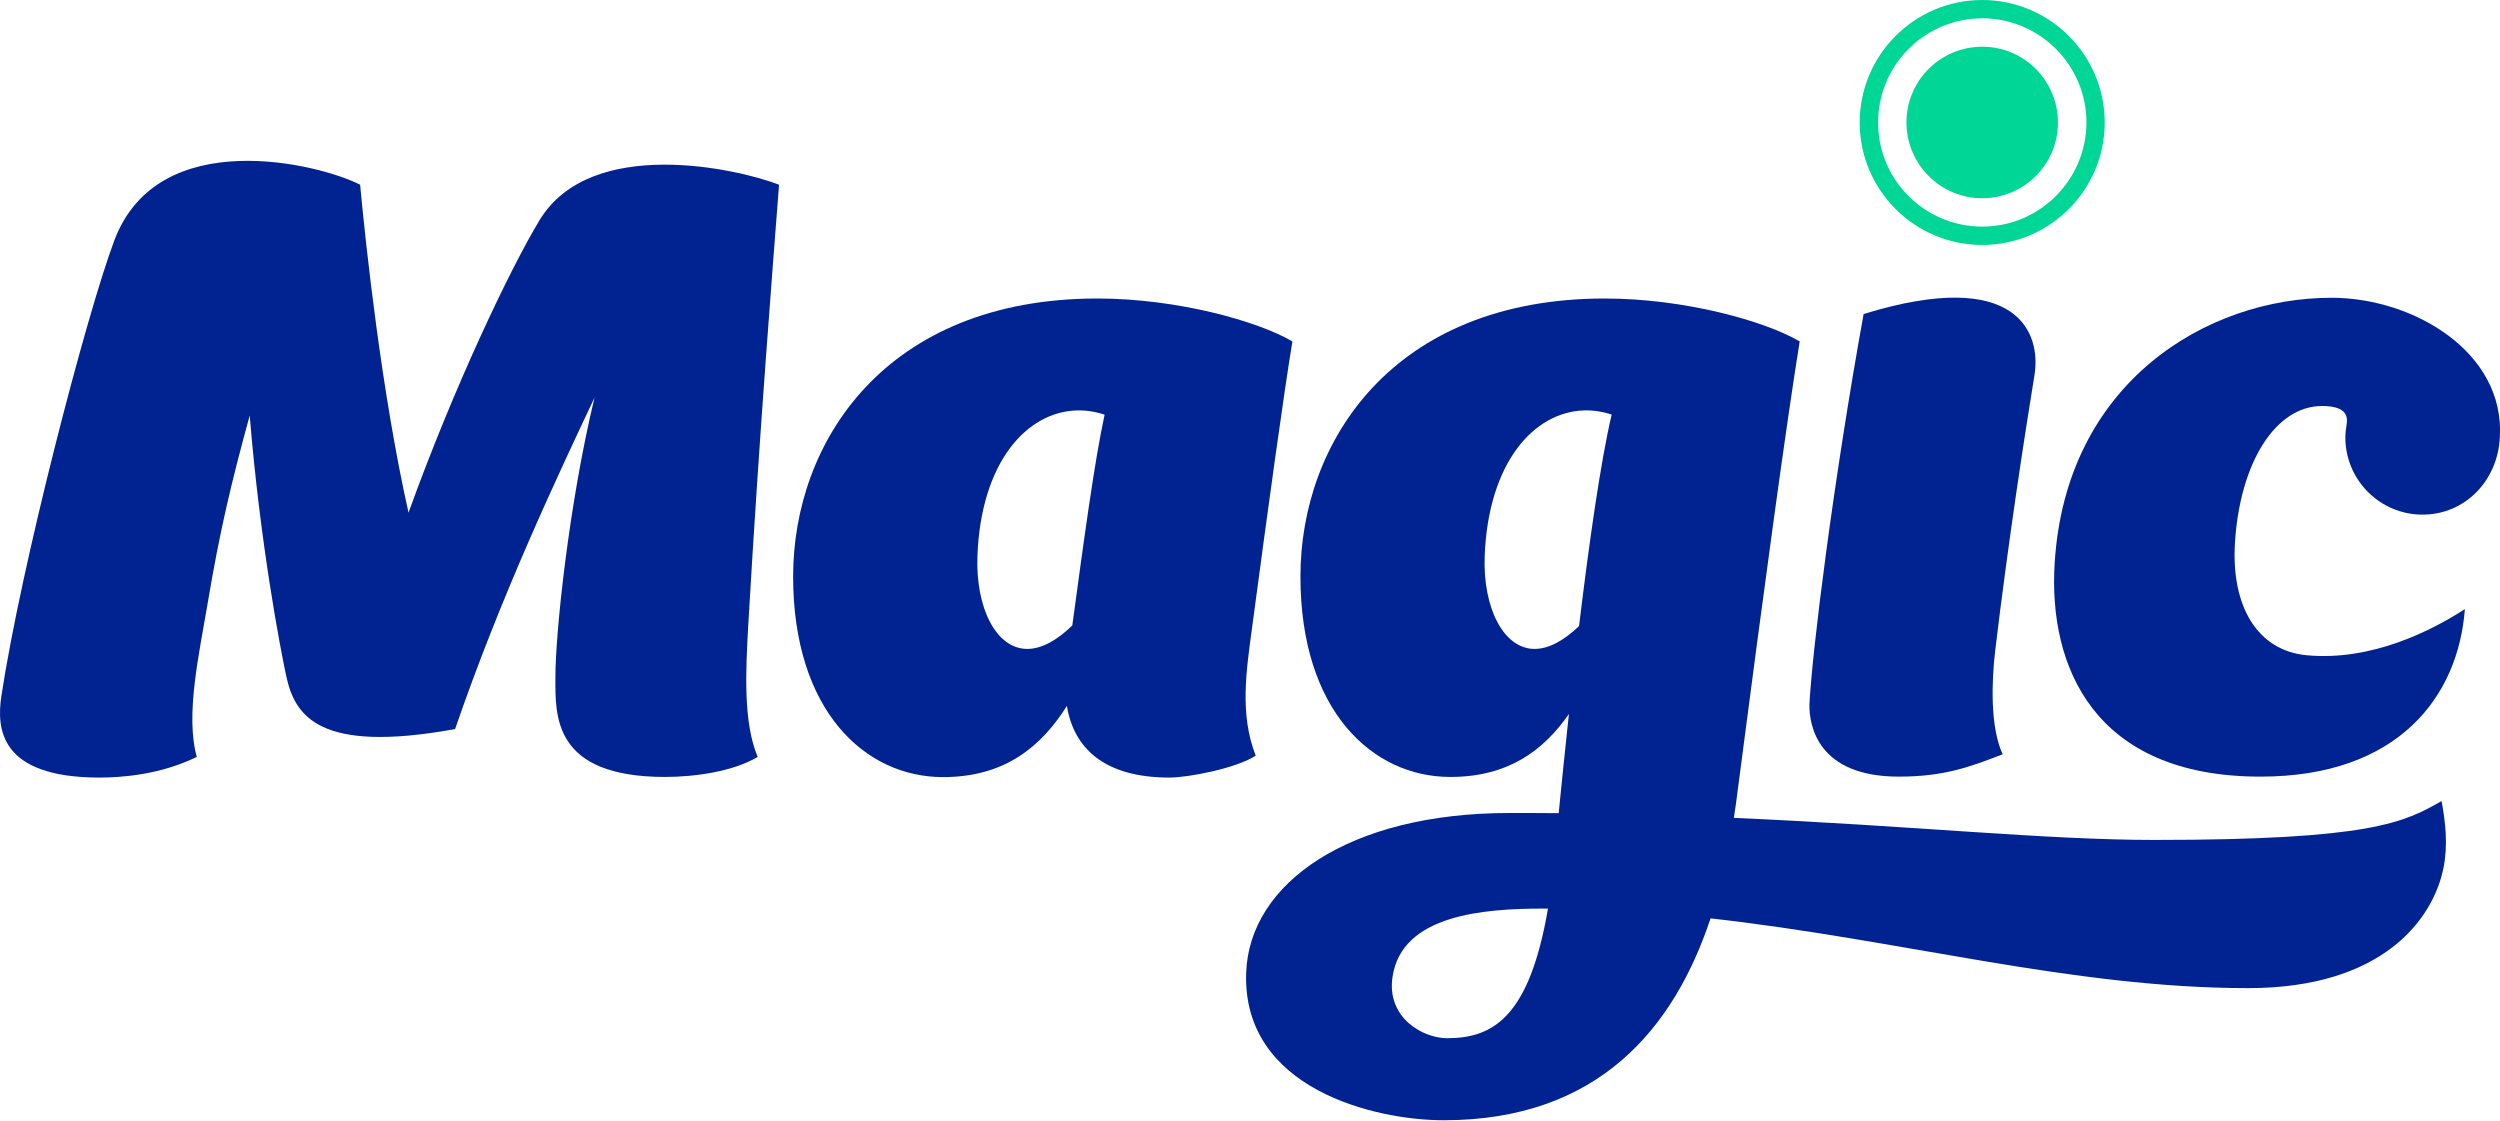
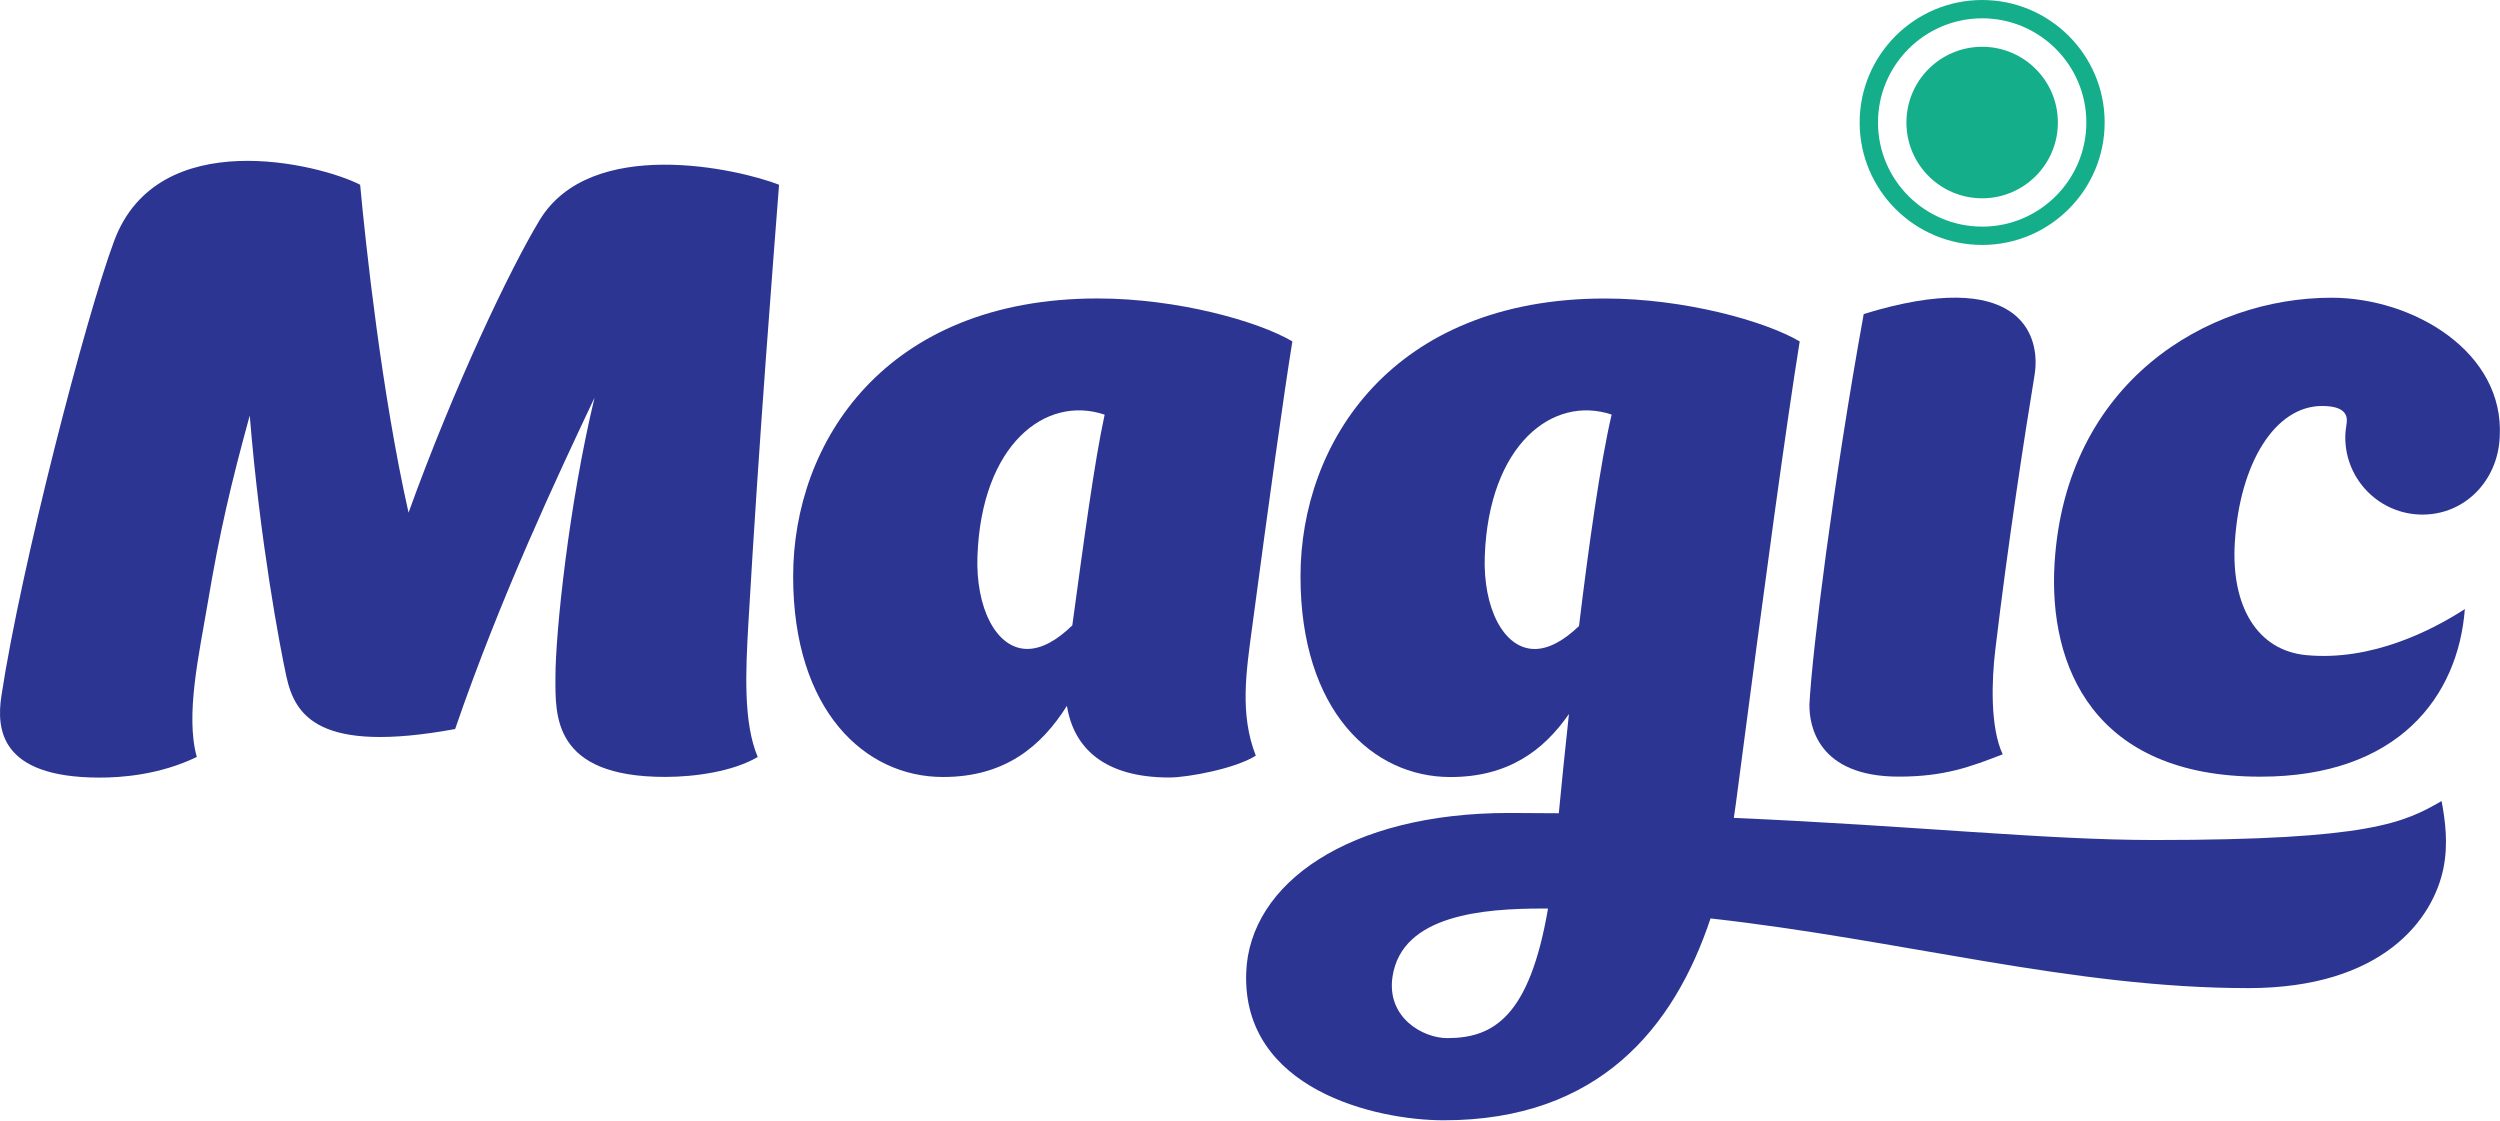
- <svg xmlns="http://www.w3.org/2000/svg" height="268.86" width="600" version="1.1" viewBox="0 0 158.75 71.136">
-   <path d="m125.85 0c-4.29 0.011-7.77 3.508-7.76 7.796 0.01 4.29 3.51 7.768 7.8 7.759 4.29-0.013 7.77-3.508 7.76-7.799-0.01-4.286-3.51-7.766-7.8-7.756zm0.01 1.163c3.64-0.009 6.62 2.951 6.63 6.598 0 3.645-2.96 6.622-6.6 6.629-3.65 0.01-6.63-2.949-6.63-6.597-0.01-3.647 2.95-6.62 6.6-6.63zm0 1.803c-2.66 0.009-4.81 2.167-4.8 4.822 0.01 2.658 2.17 4.804 4.82 4.8 2.66-0.008 4.81-2.166 4.8-4.823-0.01-2.656-2.16-4.805-4.82-4.799z" stroke-width="1" fill="#00d796" />
-   <g stroke-width="1" fill="#002391">
-     <path d="m69.693 18.955c-13.483 0-19.329 9.122-19.329 17.652 0 8.519 4.559 12.739 9.515 12.739 3.932 0 6.24-1.94 7.87-4.52 0.429 2.67 2.364 4.55 6.505 4.55 1.174 0 4.202-0.57 5.484-1.39-1.024-2.63-0.608-5.32-0.23-8.14 1.1-8.235 1.99-14.688 2.56-18.165-2.19-1.288-7.319-2.726-12.375-2.726zm-1.317 7.107c0.586-0.016 1.18 0.074 1.767 0.272-0.646 2.949-1.335 8.113-2.052 13.382-0.948 0.92-1.924 1.49-2.859 1.49-1.984 0-3.286-2.62-3.165-5.889 0.218-5.983 3.144-9.167 6.309-9.255z" />
-     <path d="m34.258 13.988c-1.867 3.088-5.426 10.55-8.316 18.564-1.7-7.546-2.722-17.001-3.073-20.821-2.563-1.321-12.823-3.877-15.609 3.536-1.804 4.805-5.927 20.72-7.172 28.929-0.313 2.08-0.109 5.16 6.182 5.18 1.452 0 3.868-0.17 6.225-1.31-0.739-2.66 0.153-6.55 0.69-9.75 0.766-4.557 1.484-7.607 2.672-11.932 0.653 8.041 1.929 14.742 2.325 16.572 0.544 2.48 2.048 4.92 10.716 3.34 2.91-8.469 6.522-16.107 8.855-21.05-1.631 6.759-2.488 14.98-2.485 17.78 0 2.39-0.19 6.31 6.969 6.31 1.907 0 4.32-0.35 5.877-1.27-0.921-2.18-0.769-5.4-0.594-8.47 0.704-12.165 1.592-23.18 1.949-27.865-2.554-1.004-11.947-3.147-15.211 2.257" />
-     <path d="m101.91 18.955c-13.482 0-19.332 9.12-19.332 17.652 0 8.519 4.56 12.729 9.519 12.729 3.67 0 5.92-1.68 7.53-4-0.27 2.48-0.49 4.69-0.65 6.3-1.02-0.01-2.07-0.01-3.15-0.01-10.189 0-16.495 4.47-16.695 10.14-0.26 7.39 8.186 9.37 12.545 9.37 9.843 0 14.633-5.87 16.943-12.82 12.13 1.36 22.96 4.43 34.14 4.43 8.52 0 11.74-4.35 12.4-7.63 0.3-1.49 0.12-2.96-0.12-4.25-2.38 1.37-4.54 2.47-18.23 2.47-6.93 0-15.26-0.9-26.71-1.4 0.05-0.3 0.09-0.59 0.13-0.88 1.93-14.839 3.2-24.065 4.05-29.376-2.18-1.287-7.31-2.725-12.37-2.725zm-1.33 7.107c0.58-0.018 1.17 0.069 1.76 0.264-0.71 3.029-1.45 8.279-2.07 13.43-0.943 0.9-1.903 1.45-2.823 1.45-1.98 0-3.29-2.62-3.17-5.889 0.23-5.97 3.14-9.156 6.303-9.255zm-2.593 31.634h0.31c-1.18 6.86-3.46 8.23-6.4 8.23-1.57 0-3.869-1.32-3.469-3.91 0.59-3.93 5.779-4.32 9.559-4.32z" />
-     <path d="m129.19 23.809c0.43-2.623-1.03-6.892-10.85-3.869-1.92 10.608-3.27 21.406-3.44 24.776-0.03 1.33 0.51 4.6 5.67 4.6 2.91 0 4.55-0.63 6.6-1.42-0.8-1.71-0.71-4.64-0.47-6.62 0.83-6.931 1.86-13.604 2.49-17.467" />
-     <path d="m148.93 27.772c0 2.71 2.2 4.907 4.9 4.907 2.71 0 4.78-2.167 4.91-4.907 0.33-5.426-5.5-8.864-10.69-8.864-7.91 0-16.88 5.372-17.58 16.869-0.4 6.539 2.49 13.539 13.07 13.539 8.76 0 12.56-5.09 12.98-10.64-2.06 1.34-5.91 3.33-10.07 2.93-3.08-0.3-4.78-3.07-4.53-7.14 0.31-5.049 2.55-8.684 5.53-8.684 1.35 0 1.65 0.496 1.57 1.095-0.04 0.291-0.09 0.59-0.09 0.895" />
+ <svg xmlns="http://www.w3.org/2000/svg" height="268.87" width="600" version="1.1" viewBox="0 0 158.75 71.138">
+   <g transform="translate(12.095 -324.47)">
+     <path d="m113.76 327.44c-2.657 0.009-4.805 2.167-4.797 4.822 0.005 2.658 2.164 4.804 4.82 4.8 2.659-0.009 4.803-2.166 4.797-4.823-0.004-2.656-2.163-4.805-4.82-4.799" fill="#14af8a" />
+     <path d="m113.79 338.86c-3.649 0.009-6.624-2.95-6.632-6.597-0.009-3.647 2.953-6.62 6.599-6.63 3.647-0.009 6.624 2.952 6.631 6.598 0.008 3.646-2.951 6.622-6.598 6.63m7.761-6.635c-0.009-4.286-3.505-7.766-7.796-7.756-4.29 0.012-7.773 3.508-7.762 7.796 0.01 4.289 3.508 7.768 7.8 7.758 4.289-0.012 7.768-3.508 7.758-7.798" fill="#14af8a" />
+     <g fill="#2c3592">
+       <path d="m49.973 359.78c0.258-7.086 4.322-10.247 8.077-8.979-0.646 2.949-1.335 8.113-2.053 13.379-0.948 0.925-1.924 1.497-2.858 1.497-1.985 0-3.287-2.627-3.166-5.897m-2.188 14.029c3.933 0 6.24-1.938 7.87-4.519 0.429 2.674 2.364 4.551 6.505 4.551 1.174 0 4.202-0.565 5.488-1.387-1.028-2.629-0.612-5.322-0.234-8.135 1.098-8.241 1.995-14.693 2.556-18.171-2.183-1.288-7.315-2.726-12.371-2.726-13.483 0-19.329 9.121-19.329 17.648 0 8.524 4.559 12.739 9.515 12.739" />
+       <path d="m22.164 338.46c-1.867 3.088-5.426 10.55-8.316 18.563-1.7-7.545-2.722-17-3.073-20.821-2.562-1.321-12.825-3.877-15.61 3.536-1.804 4.805-5.926 20.719-7.172 28.93-0.313 2.082-0.109 5.158 6.182 5.179 1.453 0.006 3.869-0.174 6.226-1.31-0.739-2.664 0.153-6.551 0.69-9.748 0.766-4.56 1.484-7.609 2.673-11.934 0.652 8.041 1.929 14.748 2.326 16.569 0.543 2.485 2.047 4.929 10.715 3.34 2.911-8.466 6.522-16.104 8.855-21.047-1.631 6.759-2.489 14.985-2.485 17.778 0 2.395-0.19 6.309 6.968 6.309 1.908 0 4.321-0.348 5.878-1.266-0.921-2.182-0.769-5.404-0.595-8.469 0.705-12.166 1.592-23.182 1.949-27.867-2.554-1.004-11.947-3.147-15.211 2.257" />
+       <path d="m79.808 390.39c-1.571 0-3.871-1.32-3.477-3.91 0.596-3.93 5.782-4.319 9.563-4.319h0.311c-1.177 6.862-3.457 8.229-6.397 8.229m5.548-24.71c-1.982 0-3.287-2.629-3.168-5.899 0.262-7.071 4.309-10.236 8.056-8.986-0.709 3.029-1.448 8.278-2.072 13.427-0.937 0.901-1.899 1.459-2.817 1.459m57.71 13.908c0.303-1.497 0.123-2.967-0.119-4.252-2.387 1.373-4.542 2.474-18.237 2.474-6.921 0-15.253-0.908-26.707-1.405 0.047-0.295 0.087-0.59 0.127-0.882 1.938-14.833 3.205-24.064 4.057-29.373-2.182-1.288-7.311-2.726-12.367-2.726-13.484 0-19.332 9.121-19.332 17.648 0 8.524 4.561 12.739 9.519 12.739 3.665 0 5.918-1.684 7.527-4.004-0.268 2.474-0.491 4.686-0.644 6.303-1.03-0.012-2.08-0.018-3.156-0.018-10.187 0-16.494 4.476-16.694 10.144-0.261 7.391 8.183 9.371 12.545 9.371 9.843 0 14.626-5.87 16.94-12.818 12.134 1.354 22.96 4.425 34.145 4.425 8.514 0 11.737-4.349 12.397-7.625" />
+       <path d="m117.1 348.28c0.43-2.624-1.03-6.891-10.849-3.869-1.925 10.608-3.273 21.411-3.447 24.775-0.025 1.335 0.511 4.6 5.673 4.6 2.905 0 4.553-0.626 6.599-1.417-0.796-1.706-0.707-4.637-0.472-6.615 0.827-6.935 1.861-13.61 2.496-17.472" />
+       <path d="m136.83 352.24c0 2.71 2.197 4.906 4.902 4.906 2.71 0 4.779-2.167 4.904-4.906 0.331-5.426-5.495-8.865-10.685-8.865-7.911 0-16.882 5.372-17.581 16.865-0.398 6.542 2.485 13.549 13.068 13.549 8.765 0 12.559-5.095 12.985-10.643-2.066 1.336-5.91 3.324-10.075 2.924-3.077-0.291-4.779-3.063-4.533-7.136 0.311-5.05 2.553-8.684 5.539-8.684 1.341 0 1.648 0.495 1.563 1.094-0.042 0.292-0.087 0.59-0.087 0.896" />
+     </g>
  </g>
</svg>
